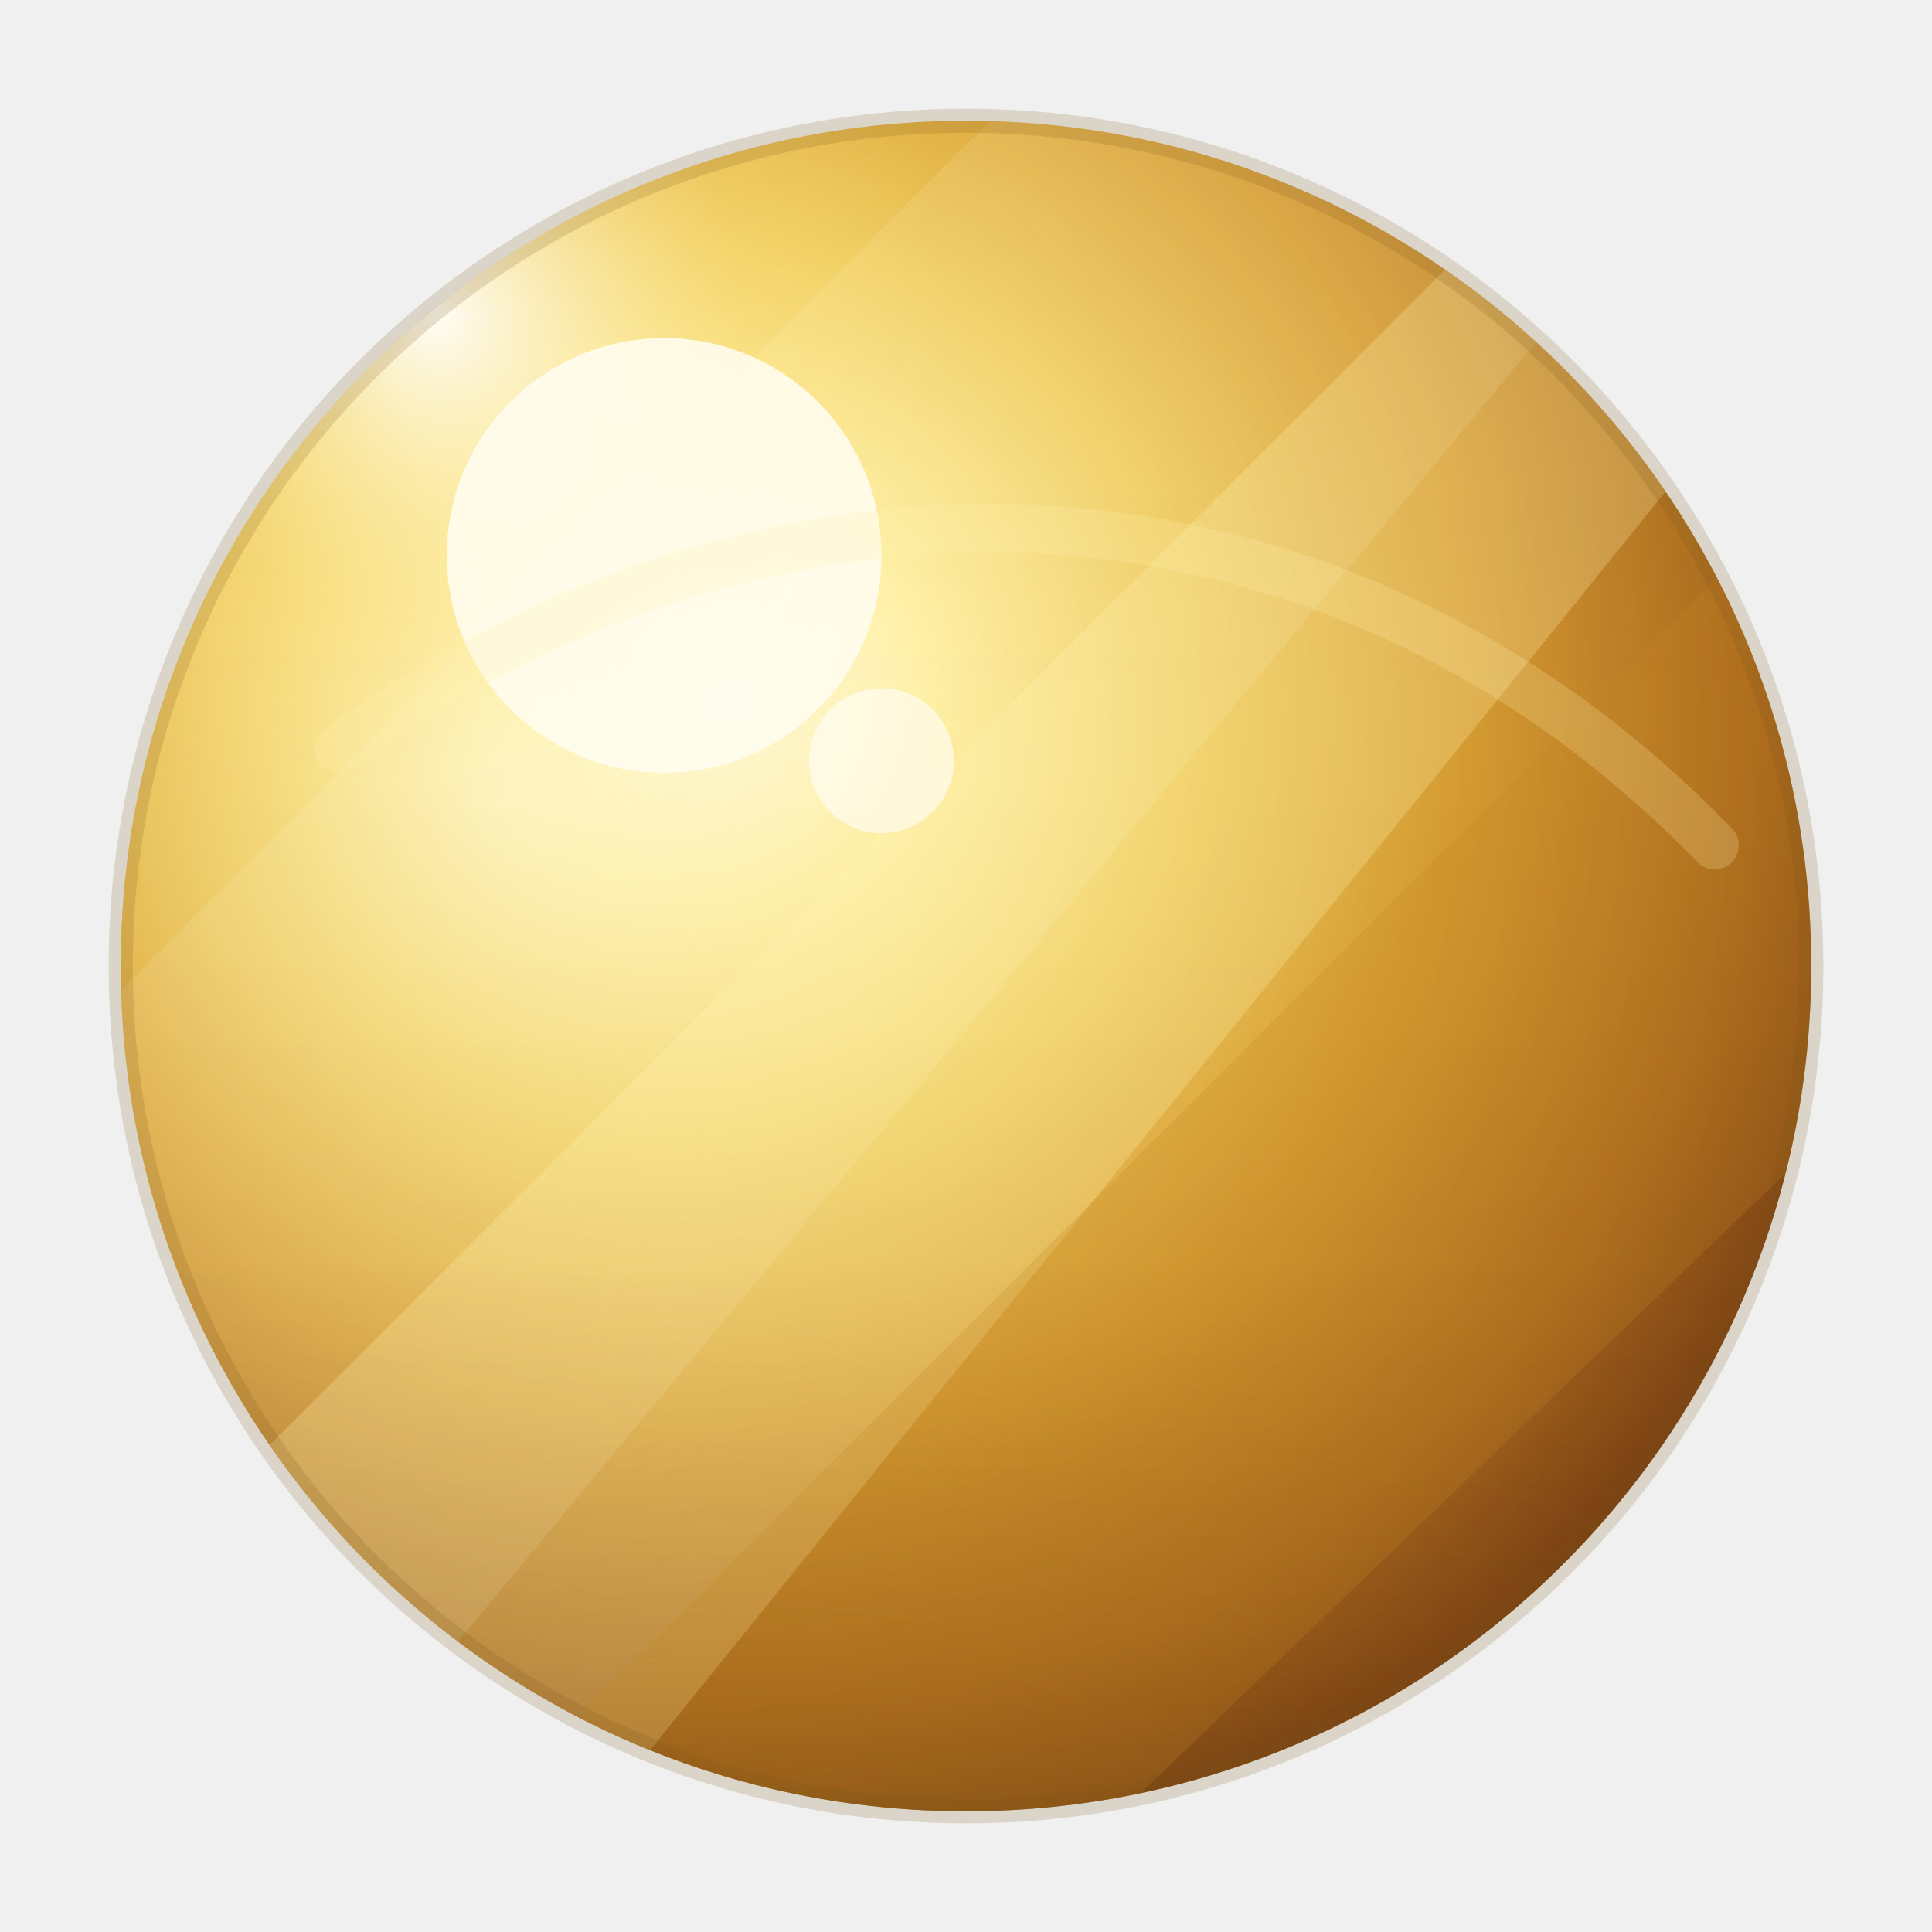
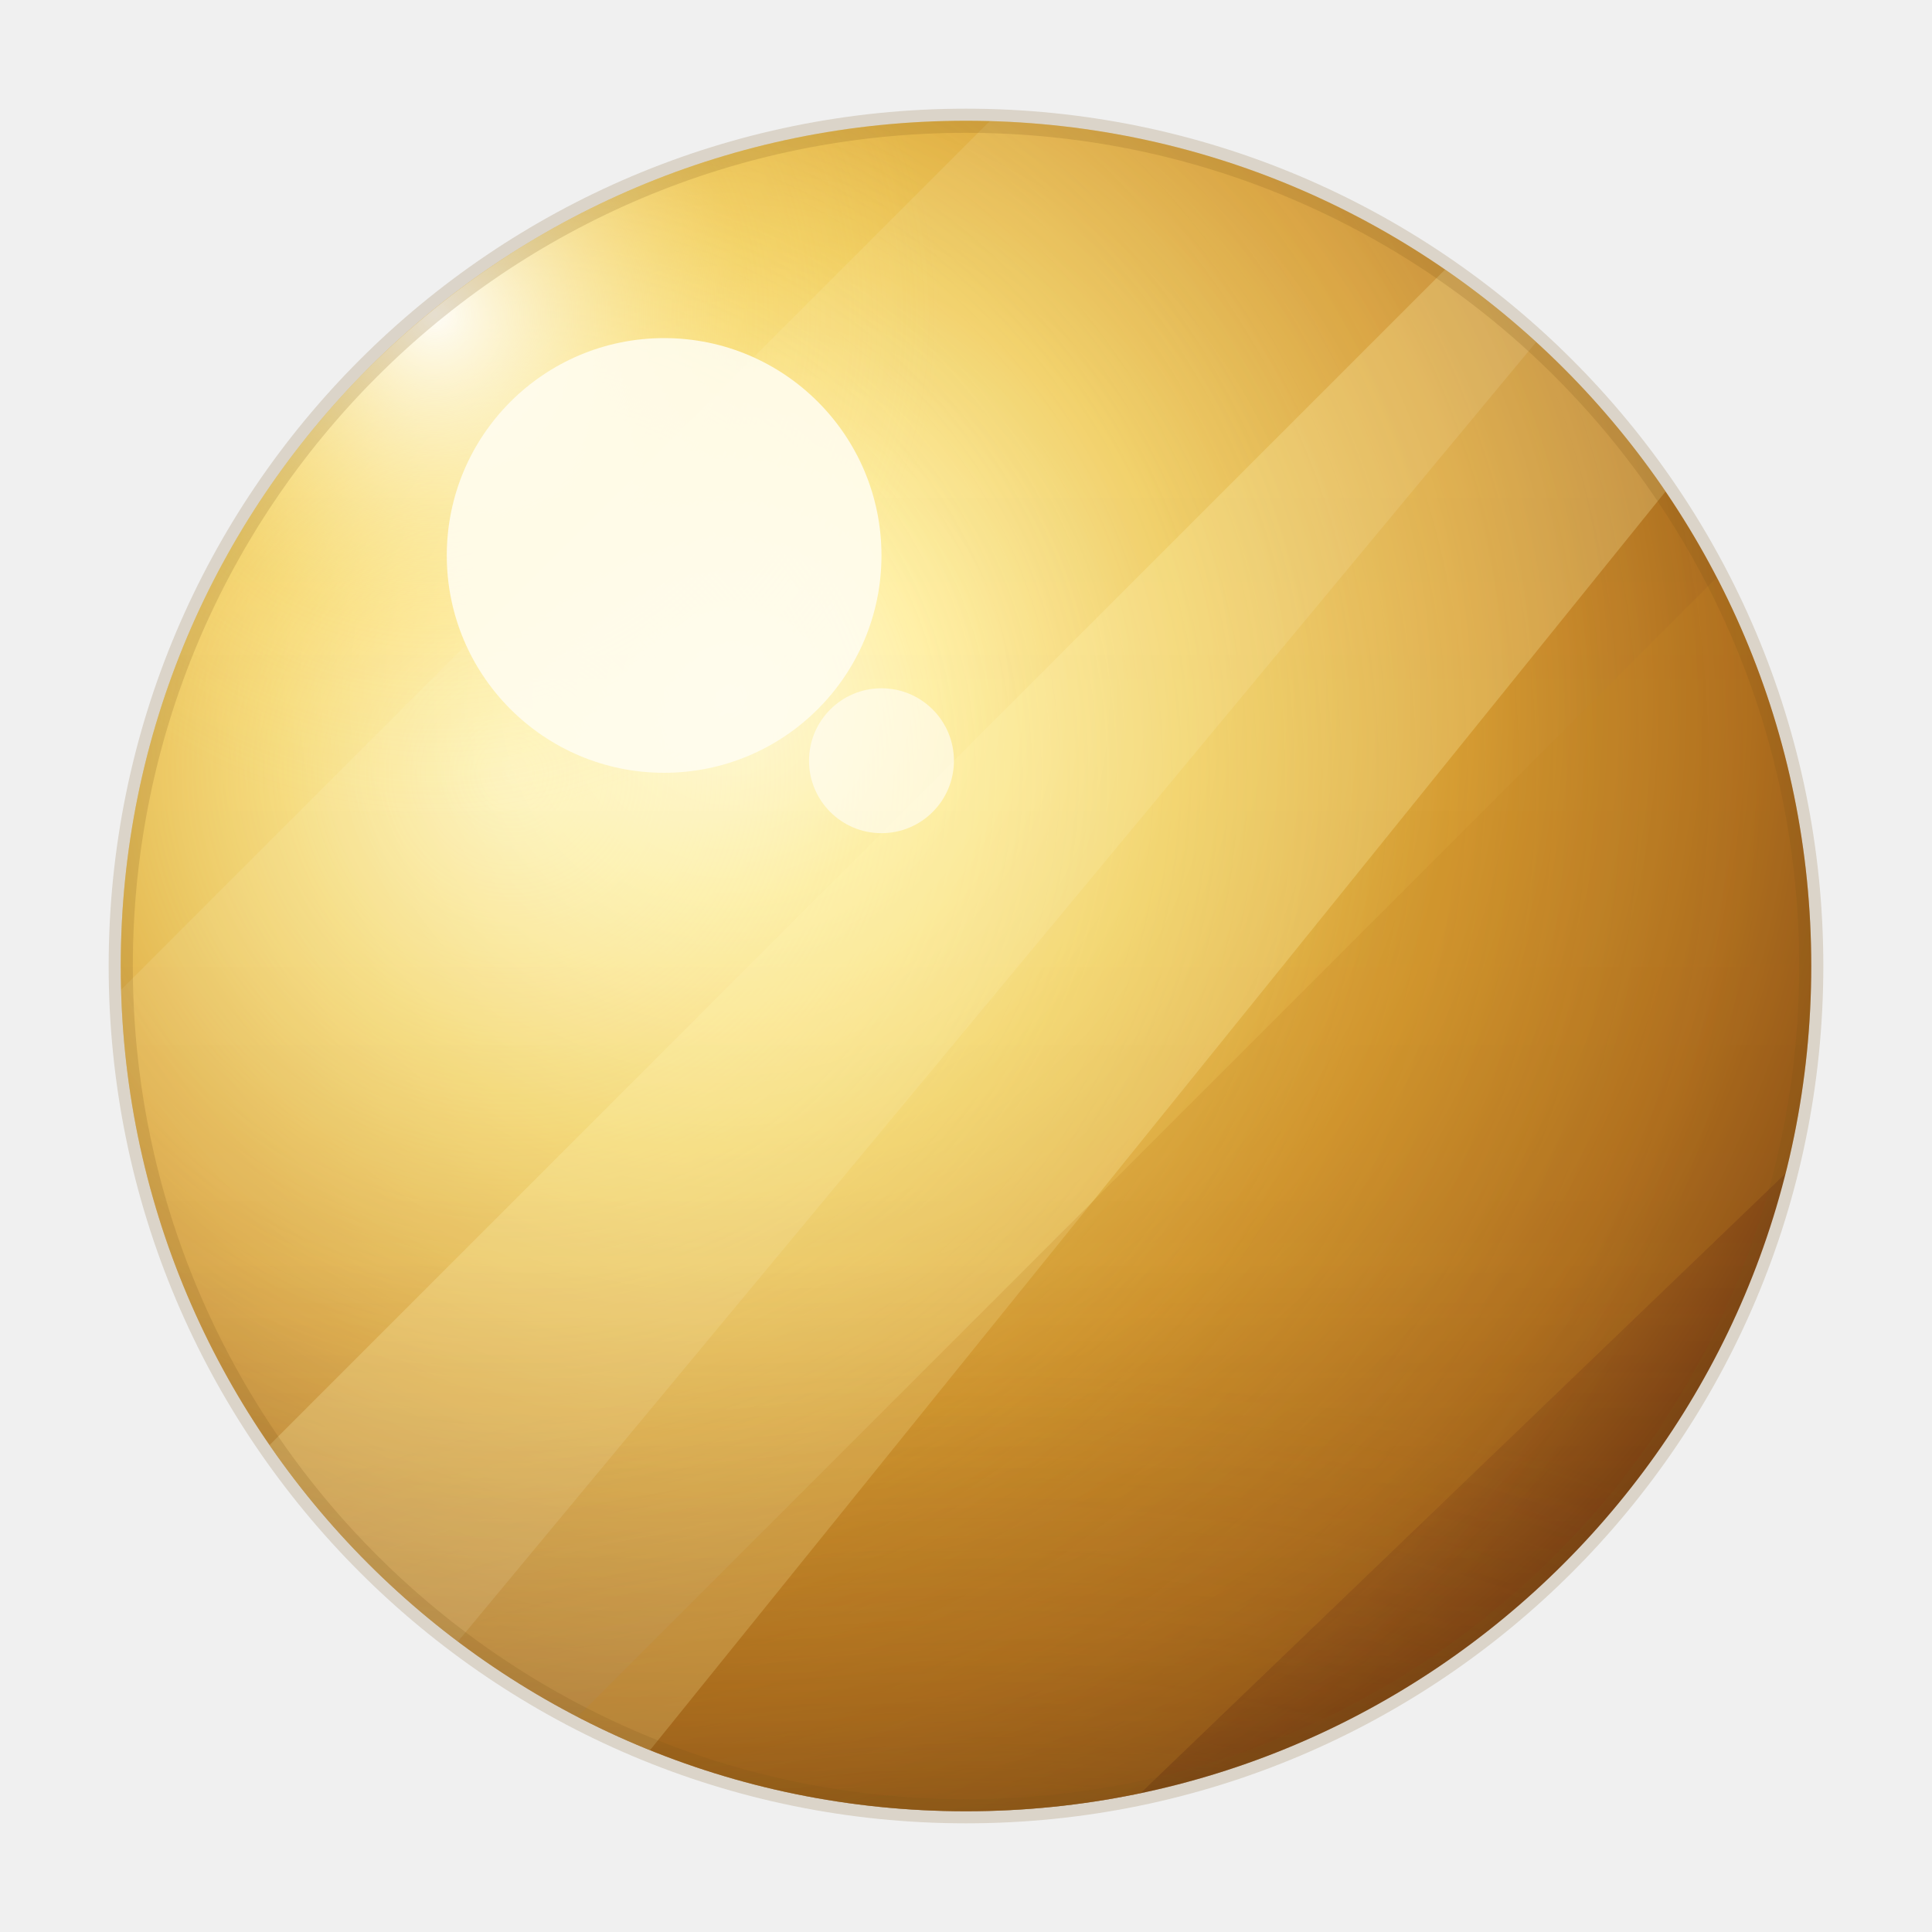
<svg xmlns="http://www.w3.org/2000/svg" viewBox="0 0 160 160">
  <defs>
    <radialGradient id="base" cx="36%" cy="34%" r="93%">
      <stop offset="0" stop-color="#fffef3" />
      <stop offset="0.13" stop-color="#fff0a4" />
      <stop offset="0.29" stop-color="#f0cd5c" />
      <stop offset="0.47" stop-color="#d59a31" />
      <stop offset="0.65" stop-color="#a8671d" />
      <stop offset="0.8" stop-color="#6d3510" />
      <stop offset="1" stop-color="#291305" />
    </radialGradient>
    <radialGradient id="leftGlow" cx="24%" cy="39%" r="72%">
      <stop offset="0" stop-color="#fff9d5" stop-opacity="0.62" />
      <stop offset=".34" stop-color="#ffe98e" stop-opacity="0.28" />
      <stop offset=".72" stop-color="#dba33b" stop-opacity=".08" />
      <stop offset="1" stop-color="#dba33b" stop-opacity="0" />
    </radialGradient>
    <radialGradient id="flare" cx="31%" cy="30%" r="42%">
      <stop offset="0" stop-color="#ffffff" stop-opacity=".95" />
      <stop offset=".24" stop-color="#fffce7" stop-opacity=".56" />
      <stop offset=".62" stop-color="#ffe88d" stop-opacity=".16" />
      <stop offset="1" stop-color="#ffe88d" stop-opacity="0" />
    </radialGradient>
    <linearGradient id="bottomShade" x1="80" y1="38" x2="80" y2="170" gradientUnits="userSpaceOnUse">
      <stop offset="0" stop-color="#4b260a" stop-opacity="0" />
      <stop offset=".5" stop-color="#70400f" stop-opacity=".04" />
      <stop offset=".74" stop-color="#74410f" stop-opacity=".24" />
      <stop offset="1" stop-color="#281307" stop-opacity=".72" />
    </linearGradient>
    <radialGradient id="bottomBrown" cx="50%" cy="104%" r="76%">
      <stop offset="0" stop-color="#281307" stop-opacity="0.88" />
      <stop offset=".34" stop-color="#70400f" stop-opacity="0.52" />
      <stop offset=".66" stop-color="#a66b1e" stop-opacity="0.14" />
      <stop offset="1" stop-color="#a66b1e" stop-opacity="0" />
    </radialGradient>
    <clipPath id="clip">
      <circle cx="80" cy="80" r="70" />
    </clipPath>
  </defs>
  <circle cx="80" cy="80" r="70" fill="url(#base)" />
  <g clip-path="url(#clip)">
    <circle cx="80" cy="80" r="72" fill="url(#leftGlow)" />
    <ellipse cx="80" cy="139" rx="82" ry="58" fill="url(#bottomBrown)" />
    <circle cx="80" cy="80" r="72" fill="url(#bottomShade)" opacity="0.58" />
    <path d="M96 172 172 96v76z" fill="#3a1605" opacity="0.28" />
    <path d="M-4 146 146 -4h28L32 172H-4z" fill="#fff4ae" opacity="0.26" />
    <path d="M18 172 172 18v56L70 172z" fill="#c58423" opacity="0.24" />
    <path d="M-16 108 108 -16h56L8 172H-16z" fill="#fffbe2" opacity="0.11" />
    <circle cx="55" cy="46" r="50" fill="url(#flare)" />
    <circle cx="55" cy="46" r="18" fill="#fffdf0" opacity=".88" />
    <circle cx="73" cy="63" r="6" fill="#ffffff" opacity=".58" />
-     <path d="M28 62c36-26 82-25 114 8" fill="none" stroke="#fff0ad" stroke-opacity="0.22" stroke-width="4" stroke-linecap="round" />
  </g>
  <circle cx="80" cy="80" r="70" fill="none" stroke="#7b5318" stroke-opacity=".18" stroke-width="2" />
</svg>
